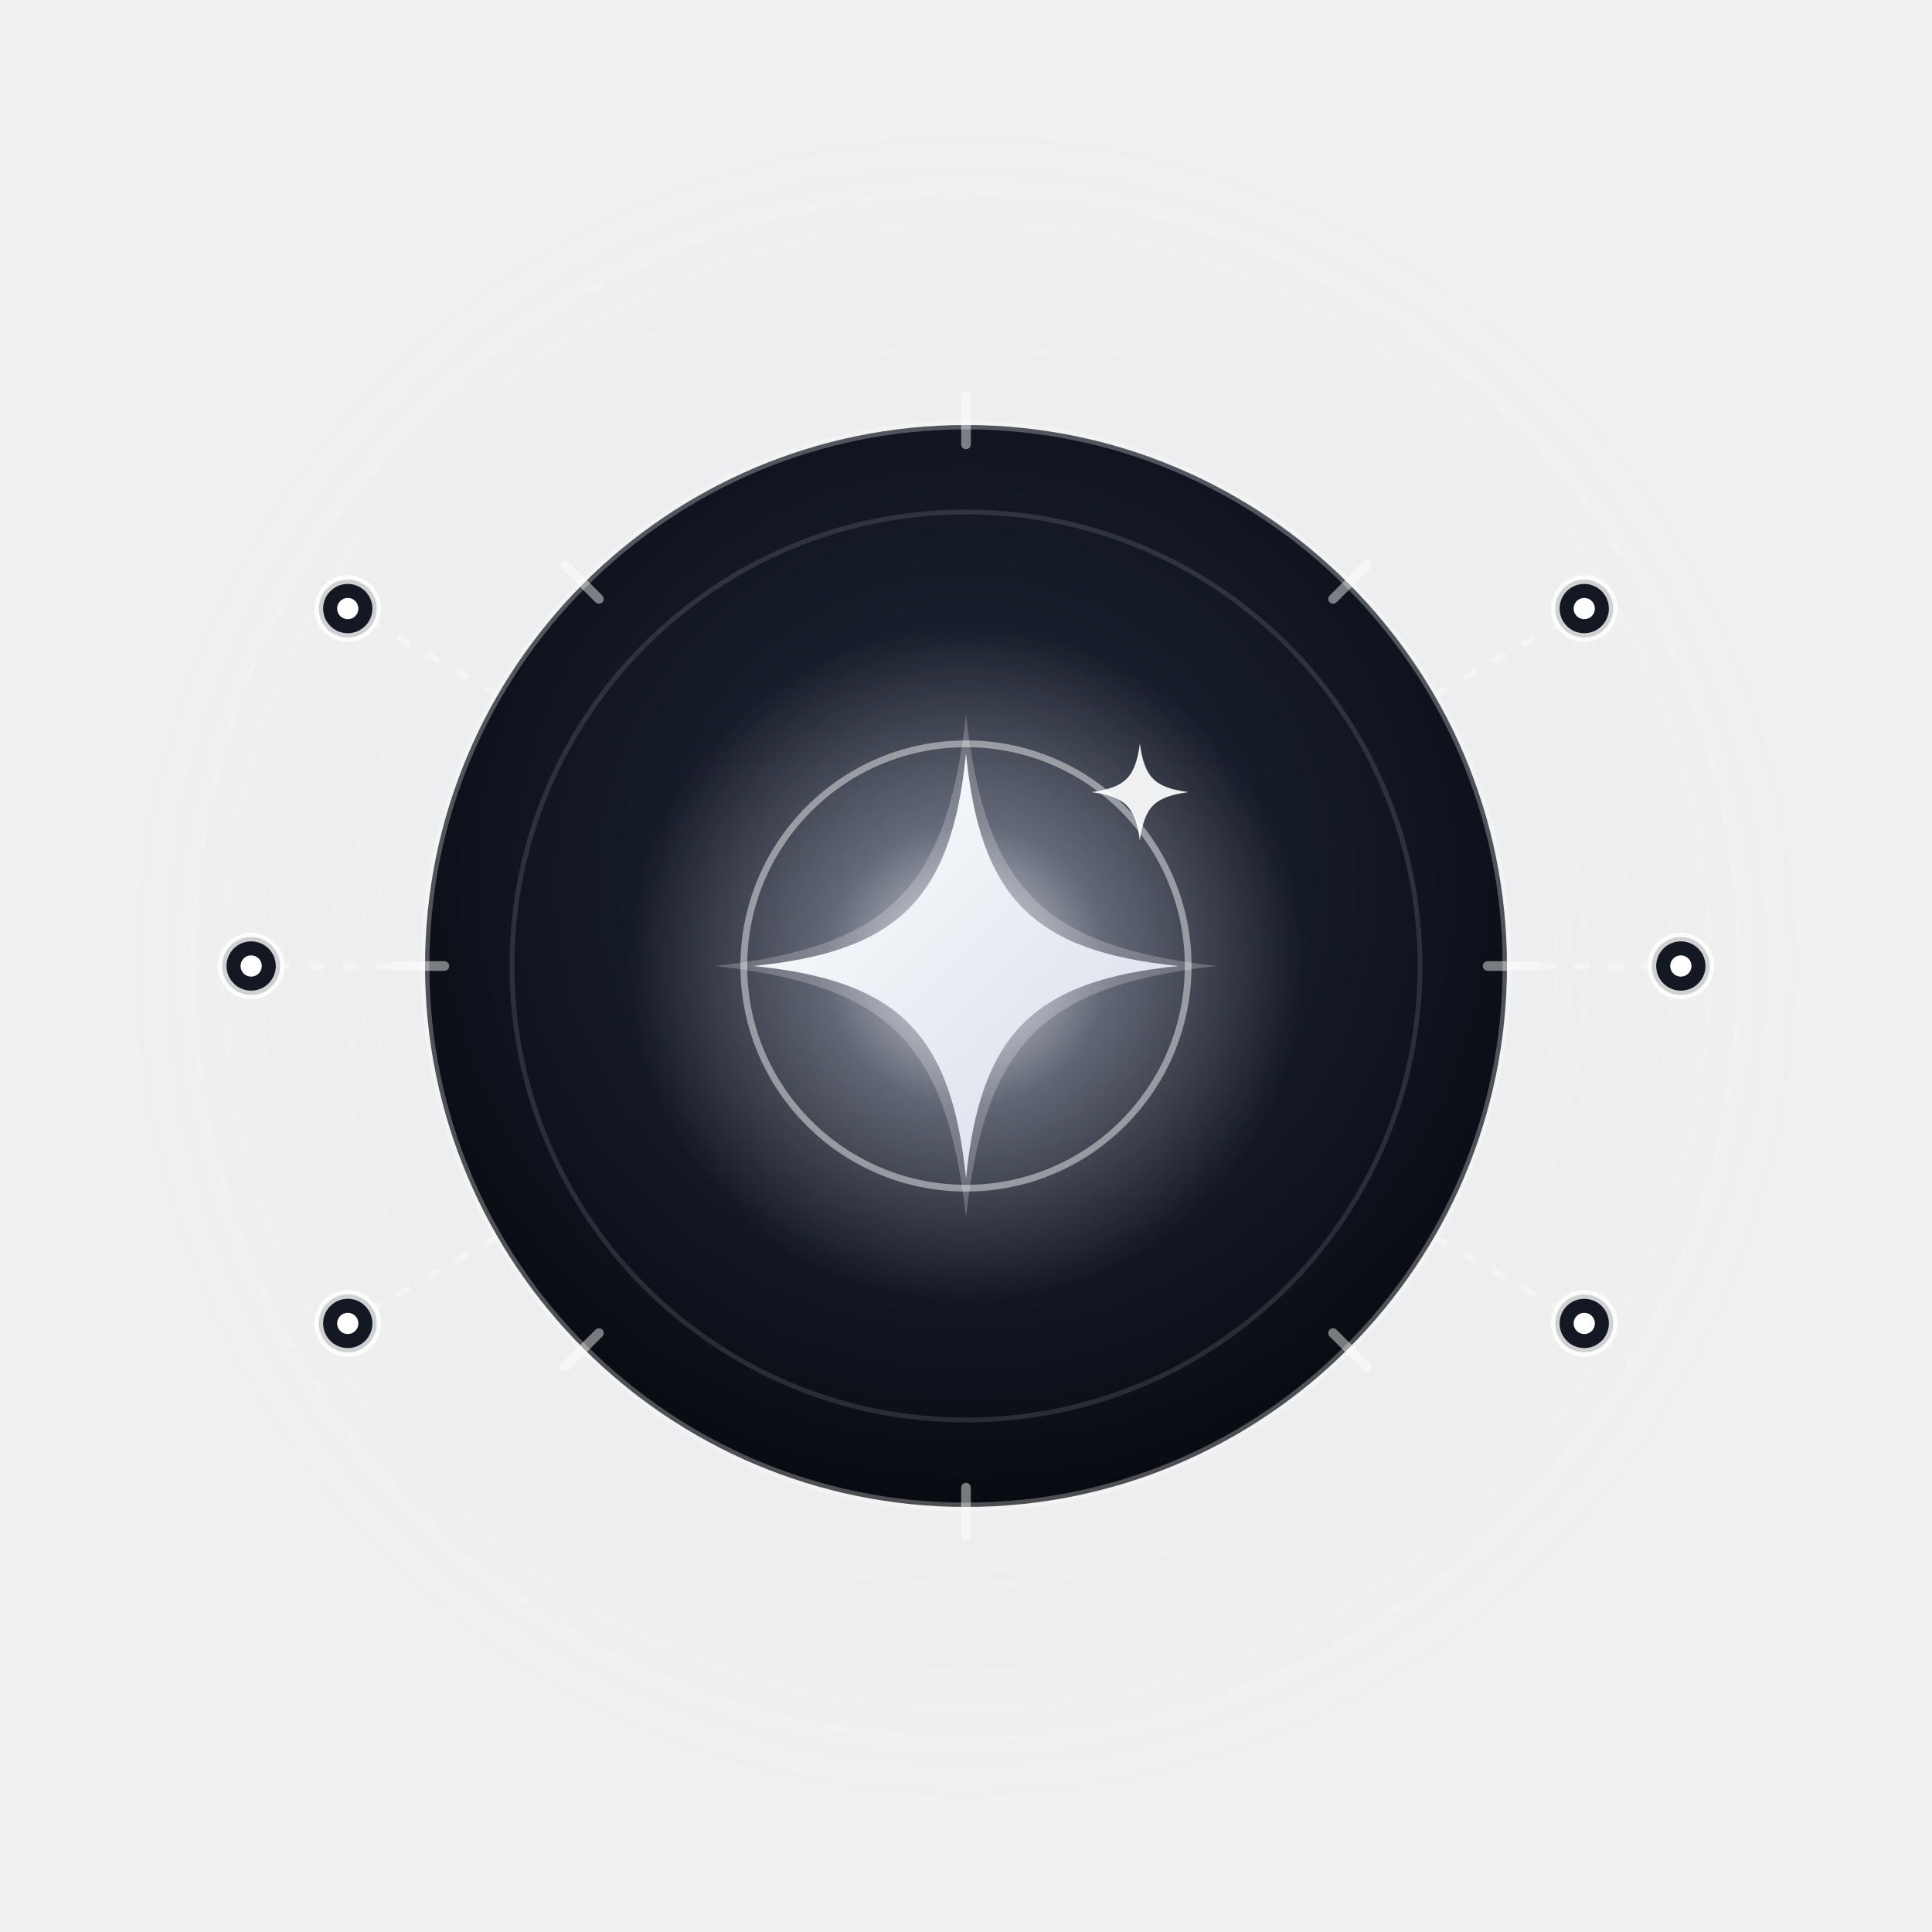
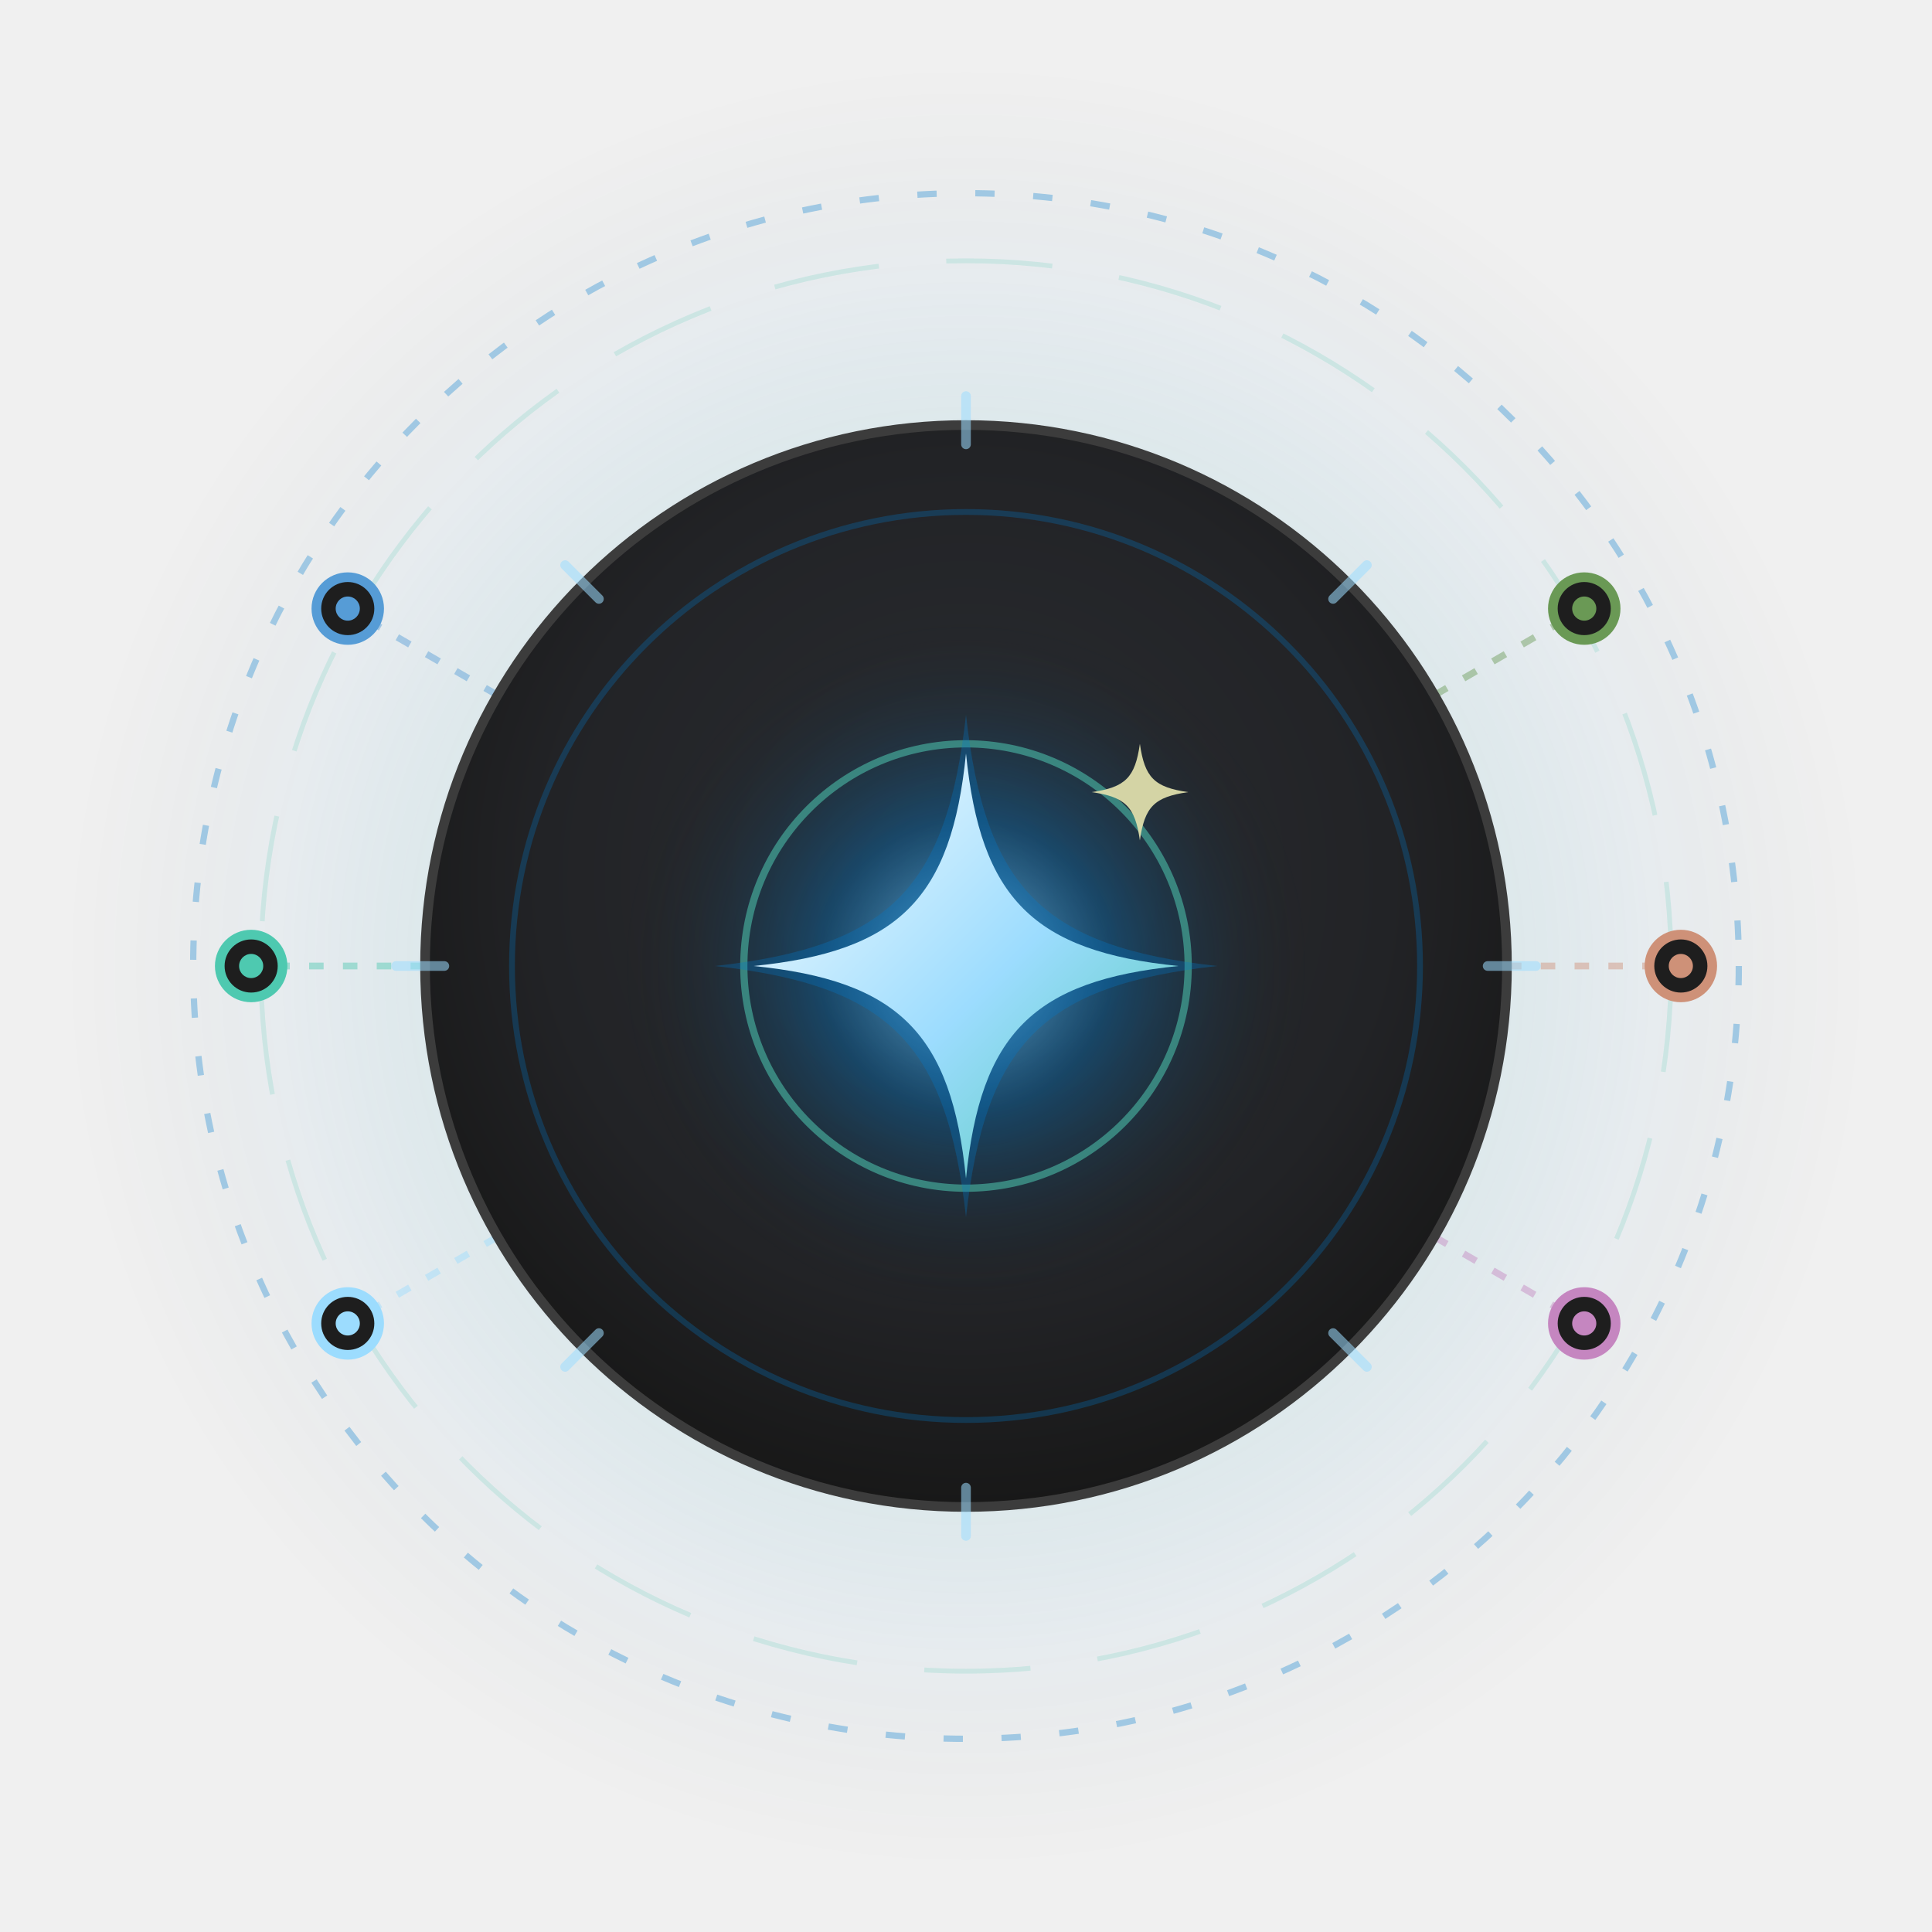
<svg xmlns="http://www.w3.org/2000/svg" viewBox="0 0 400 400" width="100%" height="100%" aria-hidden="true">
  <defs>
    <radialGradient id="engineAura" cx="50%" cy="50%" r="50%">
-       <stop offset="0%" stop-color="#ffffff" stop-opacity="0.30" />
-       <stop offset="42%" stop-color="#dfe6f6" stop-opacity="0.12" />
-       <stop offset="75%" stop-color="#b8c4dc" stop-opacity="0.03" />
-       <stop offset="100%" stop-color="#ffffff" stop-opacity="0" />
+       <stop offset="0%" stop-color="#007acc" stop-opacity="0.34" />
+       <stop offset="44%" stop-color="#4ec9b0" stop-opacity="0.14" />
+       <stop offset="76%" stop-color="#007acc" stop-opacity="0.04" />
+       <stop offset="100%" stop-color="#1e1e1e" stop-opacity="0" />
    </radialGradient>
    <radialGradient id="sparkCoreGlow" cx="50%" cy="50%" r="50%">
-       <stop offset="0%" stop-color="#ffffff" stop-opacity="0.85" />
-       <stop offset="42%" stop-color="#e8eefc" stop-opacity="0.34" />
-       <stop offset="100%" stop-color="#ffffff" stop-opacity="0" />
+       <stop offset="0%" stop-color="#9cdcfe" stop-opacity="0.82" />
+       <stop offset="42%" stop-color="#007acc" stop-opacity="0.36" />
+       <stop offset="100%" stop-color="#1e1e1e" stop-opacity="0" />
    </radialGradient>
    <radialGradient id="engineChassis" cx="50%" cy="42%" r="58%">
-       <stop offset="0%" stop-color="#222938" />
-       <stop offset="68%" stop-color="#111622" />
-       <stop offset="100%" stop-color="#080b11" />
+       <stop offset="0%" stop-color="#2a2d32" />
+       <stop offset="68%" stop-color="#222326" />
+       <stop offset="100%" stop-color="#181818" />
    </radialGradient>
    <linearGradient id="sparkFill" x1="0%" y1="0%" x2="100%" y2="100%">
      <stop offset="0%" stop-color="#ffffff" />
-       <stop offset="100%" stop-color="#d4dce9" />
+       <stop offset="55%" stop-color="#9cdcfe" />
+       <stop offset="100%" stop-color="#4ec9b0" />
    </linearGradient>
  </defs>
  <circle cx="200" cy="200" r="190" fill="url(#engineAura)" />
  <g>
-     <circle cx="200" cy="200" r="160" fill="none" stroke="#ffffff" stroke-opacity="0.14" stroke-width="1.2" stroke-dasharray="4 8" />
-     <circle cx="200" cy="200" r="146" fill="none" stroke="#ffffff" stroke-opacity="0.08" stroke-width="1" stroke-dasharray="22 14" />
+     <circle cx="200" cy="200" r="160" fill="none" stroke="#007acc" stroke-opacity="0.32" stroke-width="1.3" stroke-dasharray="4 8" />
+     <circle cx="200" cy="200" r="146" fill="none" stroke="#4ec9b0" stroke-opacity="0.18" stroke-width="1" stroke-dasharray="22 14" />
    <animateTransform attributeName="transform" type="rotate" from="0 200 200" to="360 200 200" dur="85s" repeatCount="indefinite" />
  </g>
-   <g stroke="#ffffff" stroke-opacity="0.34" stroke-width="1.3" stroke-dasharray="3 4">
-     <line x1="200" y1="200" x2="72" y2="126" />
-     <line x1="200" y1="200" x2="52" y2="200" />
-     <line x1="200" y1="200" x2="72" y2="274" />
-     <line x1="200" y1="200" x2="328" y2="126" />
-     <line x1="200" y1="200" x2="348" y2="200" />
-     <line x1="200" y1="200" x2="328" y2="274" />
+   <g stroke-width="1.4" stroke-dasharray="3 4">
+     <line x1="200" y1="200" x2="72" y2="126" stroke="#569cd6" stroke-opacity="0.45" />
+     <line x1="200" y1="200" x2="52" y2="200" stroke="#4ec9b0" stroke-opacity="0.45" />
+     <line x1="200" y1="200" x2="72" y2="274" stroke="#9cdcfe" stroke-opacity="0.45" />
+     <line x1="200" y1="200" x2="328" y2="126" stroke="#6a9955" stroke-opacity="0.45" />
+     <line x1="200" y1="200" x2="348" y2="200" stroke="#ce9178" stroke-opacity="0.45" />
+     <line x1="200" y1="200" x2="328" y2="274" stroke="#c586c0" stroke-opacity="0.45" />
  </g>
-   <circle cx="200" cy="200" r="112" fill="url(#engineChassis)" stroke="rgba(255,255,255,0.28)" stroke-width="1.8" />
-   <circle cx="200" cy="200" r="94" fill="none" stroke="rgba(255,255,255,0.12)" stroke-width="1" />
-   <g stroke="#ffffff" stroke-opacity="0.45" stroke-width="2" stroke-linecap="round">
+   <circle cx="200" cy="200" r="112" fill="url(#engineChassis)" stroke="#3c3c3c" stroke-width="2" />
+   <circle cx="200" cy="200" r="94" fill="none" stroke="#007acc" stroke-opacity="0.28" stroke-width="1.2" />
+   <g stroke="#9cdcfe" stroke-opacity="0.55" stroke-width="2" stroke-linecap="round">
    <line x1="200" y1="82" x2="200" y2="92" />
    <line x1="200" y1="308" x2="200" y2="318" />
    <line x1="82" y1="200" x2="92" y2="200" />
    <line x1="308" y1="200" x2="318" y2="200" />
    <line x1="117" y1="117" x2="124" y2="124" />
    <line x1="276" y1="276" x2="283" y2="283" />
    <line x1="283" y1="117" x2="276" y2="124" />
    <line x1="124" y1="276" x2="117" y2="283" />
  </g>
  <g>
-     <circle cx="72" cy="126" r="6" fill="#141822" stroke="#ffffff" stroke-width="1.8" stroke-opacity="0.8" />
-     <circle cx="72" cy="126" r="2.2" fill="#ffffff" />
-     <circle cx="52" cy="200" r="6" fill="#141822" stroke="#ffffff" stroke-width="1.8" stroke-opacity="0.8" />
-     <circle cx="52" cy="200" r="2.2" fill="#ffffff" />
-     <circle cx="72" cy="274" r="6" fill="#141822" stroke="#ffffff" stroke-width="1.8" stroke-opacity="0.8" />
-     <circle cx="72" cy="274" r="2.2" fill="#ffffff" />
-     <circle cx="328" cy="126" r="6" fill="#141822" stroke="#ffffff" stroke-width="1.8" stroke-opacity="0.8" />
-     <circle cx="328" cy="126" r="2.2" fill="#ffffff" />
-     <circle cx="348" cy="200" r="6" fill="#141822" stroke="#ffffff" stroke-width="1.8" stroke-opacity="0.8" />
-     <circle cx="348" cy="200" r="2.2" fill="#ffffff" />
-     <circle cx="328" cy="274" r="6" fill="#141822" stroke="#ffffff" stroke-width="1.8" stroke-opacity="0.8" />
-     <circle cx="328" cy="274" r="2.2" fill="#ffffff" />
+     <circle cx="72" cy="126" r="6.5" fill="#1e1e1e" stroke="#569cd6" stroke-width="2" />
+     <circle cx="72" cy="126" r="2.5" fill="#569cd6" />
+     <circle cx="52" cy="200" r="6.5" fill="#1e1e1e" stroke="#4ec9b0" stroke-width="2" />
+     <circle cx="52" cy="200" r="2.5" fill="#4ec9b0" />
+     <circle cx="72" cy="274" r="6.5" fill="#1e1e1e" stroke="#9cdcfe" stroke-width="2" />
+     <circle cx="72" cy="274" r="2.5" fill="#9cdcfe" />
+     <circle cx="328" cy="126" r="6.5" fill="#1e1e1e" stroke="#6a9955" stroke-width="2" />
+     <circle cx="328" cy="126" r="2.5" fill="#6a9955" />
+     <circle cx="348" cy="200" r="6.5" fill="#1e1e1e" stroke="#ce9178" stroke-width="2" />
+     <circle cx="348" cy="200" r="2.5" fill="#ce9178" />
+     <circle cx="328" cy="274" r="6.5" fill="#1e1e1e" stroke="#c586c0" stroke-width="2" />
+     <circle cx="328" cy="274" r="2.5" fill="#c586c0" />
  </g>
-   <circle cx="200" cy="200" r="70" fill="url(#sparkCoreGlow)" />
-   <circle cx="200" cy="200" r="46" fill="none" stroke="#ffffff" stroke-opacity="0.45" stroke-width="1.4">
-     <animate attributeName="r" values="42;56;42" dur="3.2s" repeatCount="indefinite" />
-     <animate attributeName="stroke-opacity" values="0.55;0.1;0.55" dur="3.2s" repeatCount="indefinite" />
+   <circle cx="200" cy="200" r="72" fill="url(#sparkCoreGlow)" />
+   <circle cx="200" cy="200" r="46" fill="none" stroke="#4ec9b0" stroke-opacity="0.55" stroke-width="1.5">
+     <animate attributeName="r" values="42;58;42" dur="3.2s" repeatCount="indefinite" />
+     <animate attributeName="stroke-opacity" values="0.65;0.1;0.65" dur="3.2s" repeatCount="indefinite" />
  </circle>
  <g>
-     <path d="M 200 148 C 204 184, 216 196, 252 200 C 216 204, 204 216, 200 252 C 196 216, 184 204, 148 200 C 184 196, 196 184, 200 148 Z" fill="#ffffff" opacity="0.22" />
+     <path d="M 200 148 C 204 184, 216 196, 252 200 C 216 204, 204 216, 200 252 C 196 216, 184 204, 148 200 C 184 196, 196 184, 200 148 Z" fill="#007acc" opacity="0.3" />
    <path d="M 200 156 C 203 186, 214 197, 244 200 C 214 203, 203 214, 200 244 C 197 214, 186 203, 156 200 C 186 197, 197 186, 200 156 Z" fill="url(#sparkFill)" />
-     <path d="M 236 154 C 237 161, 239 163, 246 164 C 239 165, 237 167, 236 174 C 235 167, 233 165, 226 164 C 233 163, 235 161, 236 154 Z" fill="#ffffff" opacity="0.92" />
+     <path d="M 236 154 C 237 161, 239 163, 246 164 C 239 165, 237 167, 236 174 C 235 167, 233 165, 226 164 C 233 163, 235 161, 236 154 Z" fill="#dcdcaa" opacity="0.95" />
  </g>
</svg>
